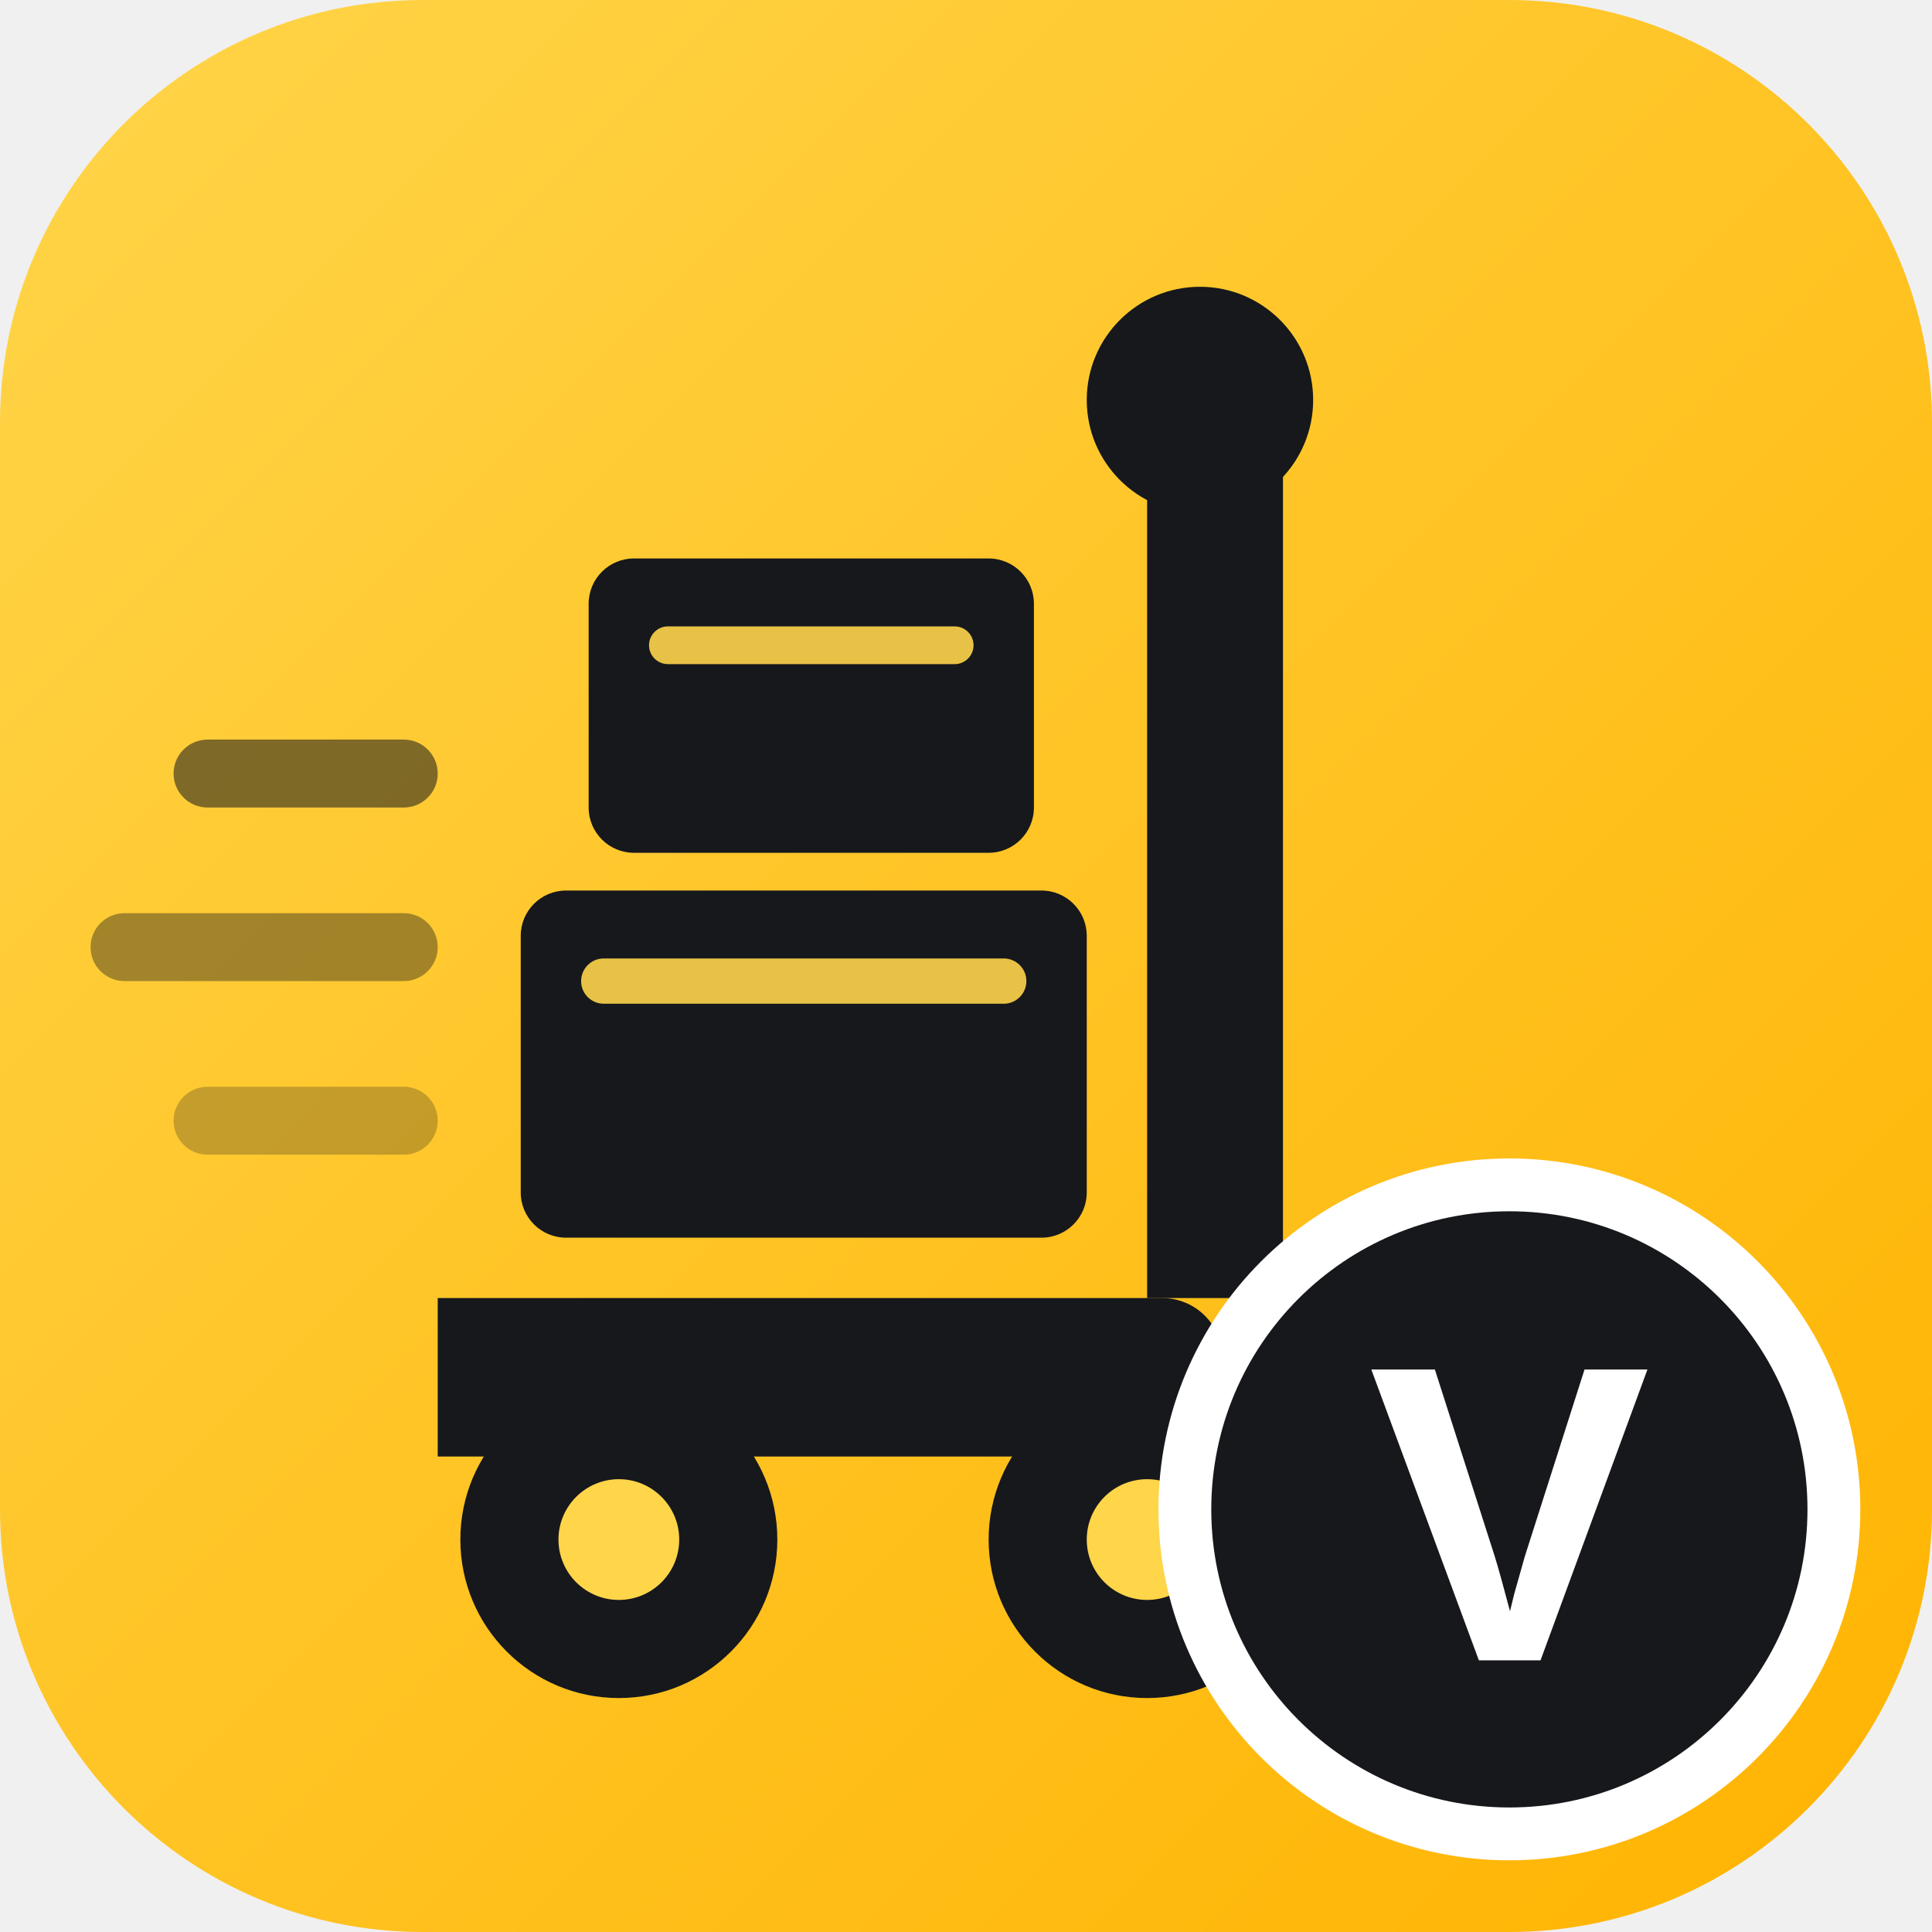
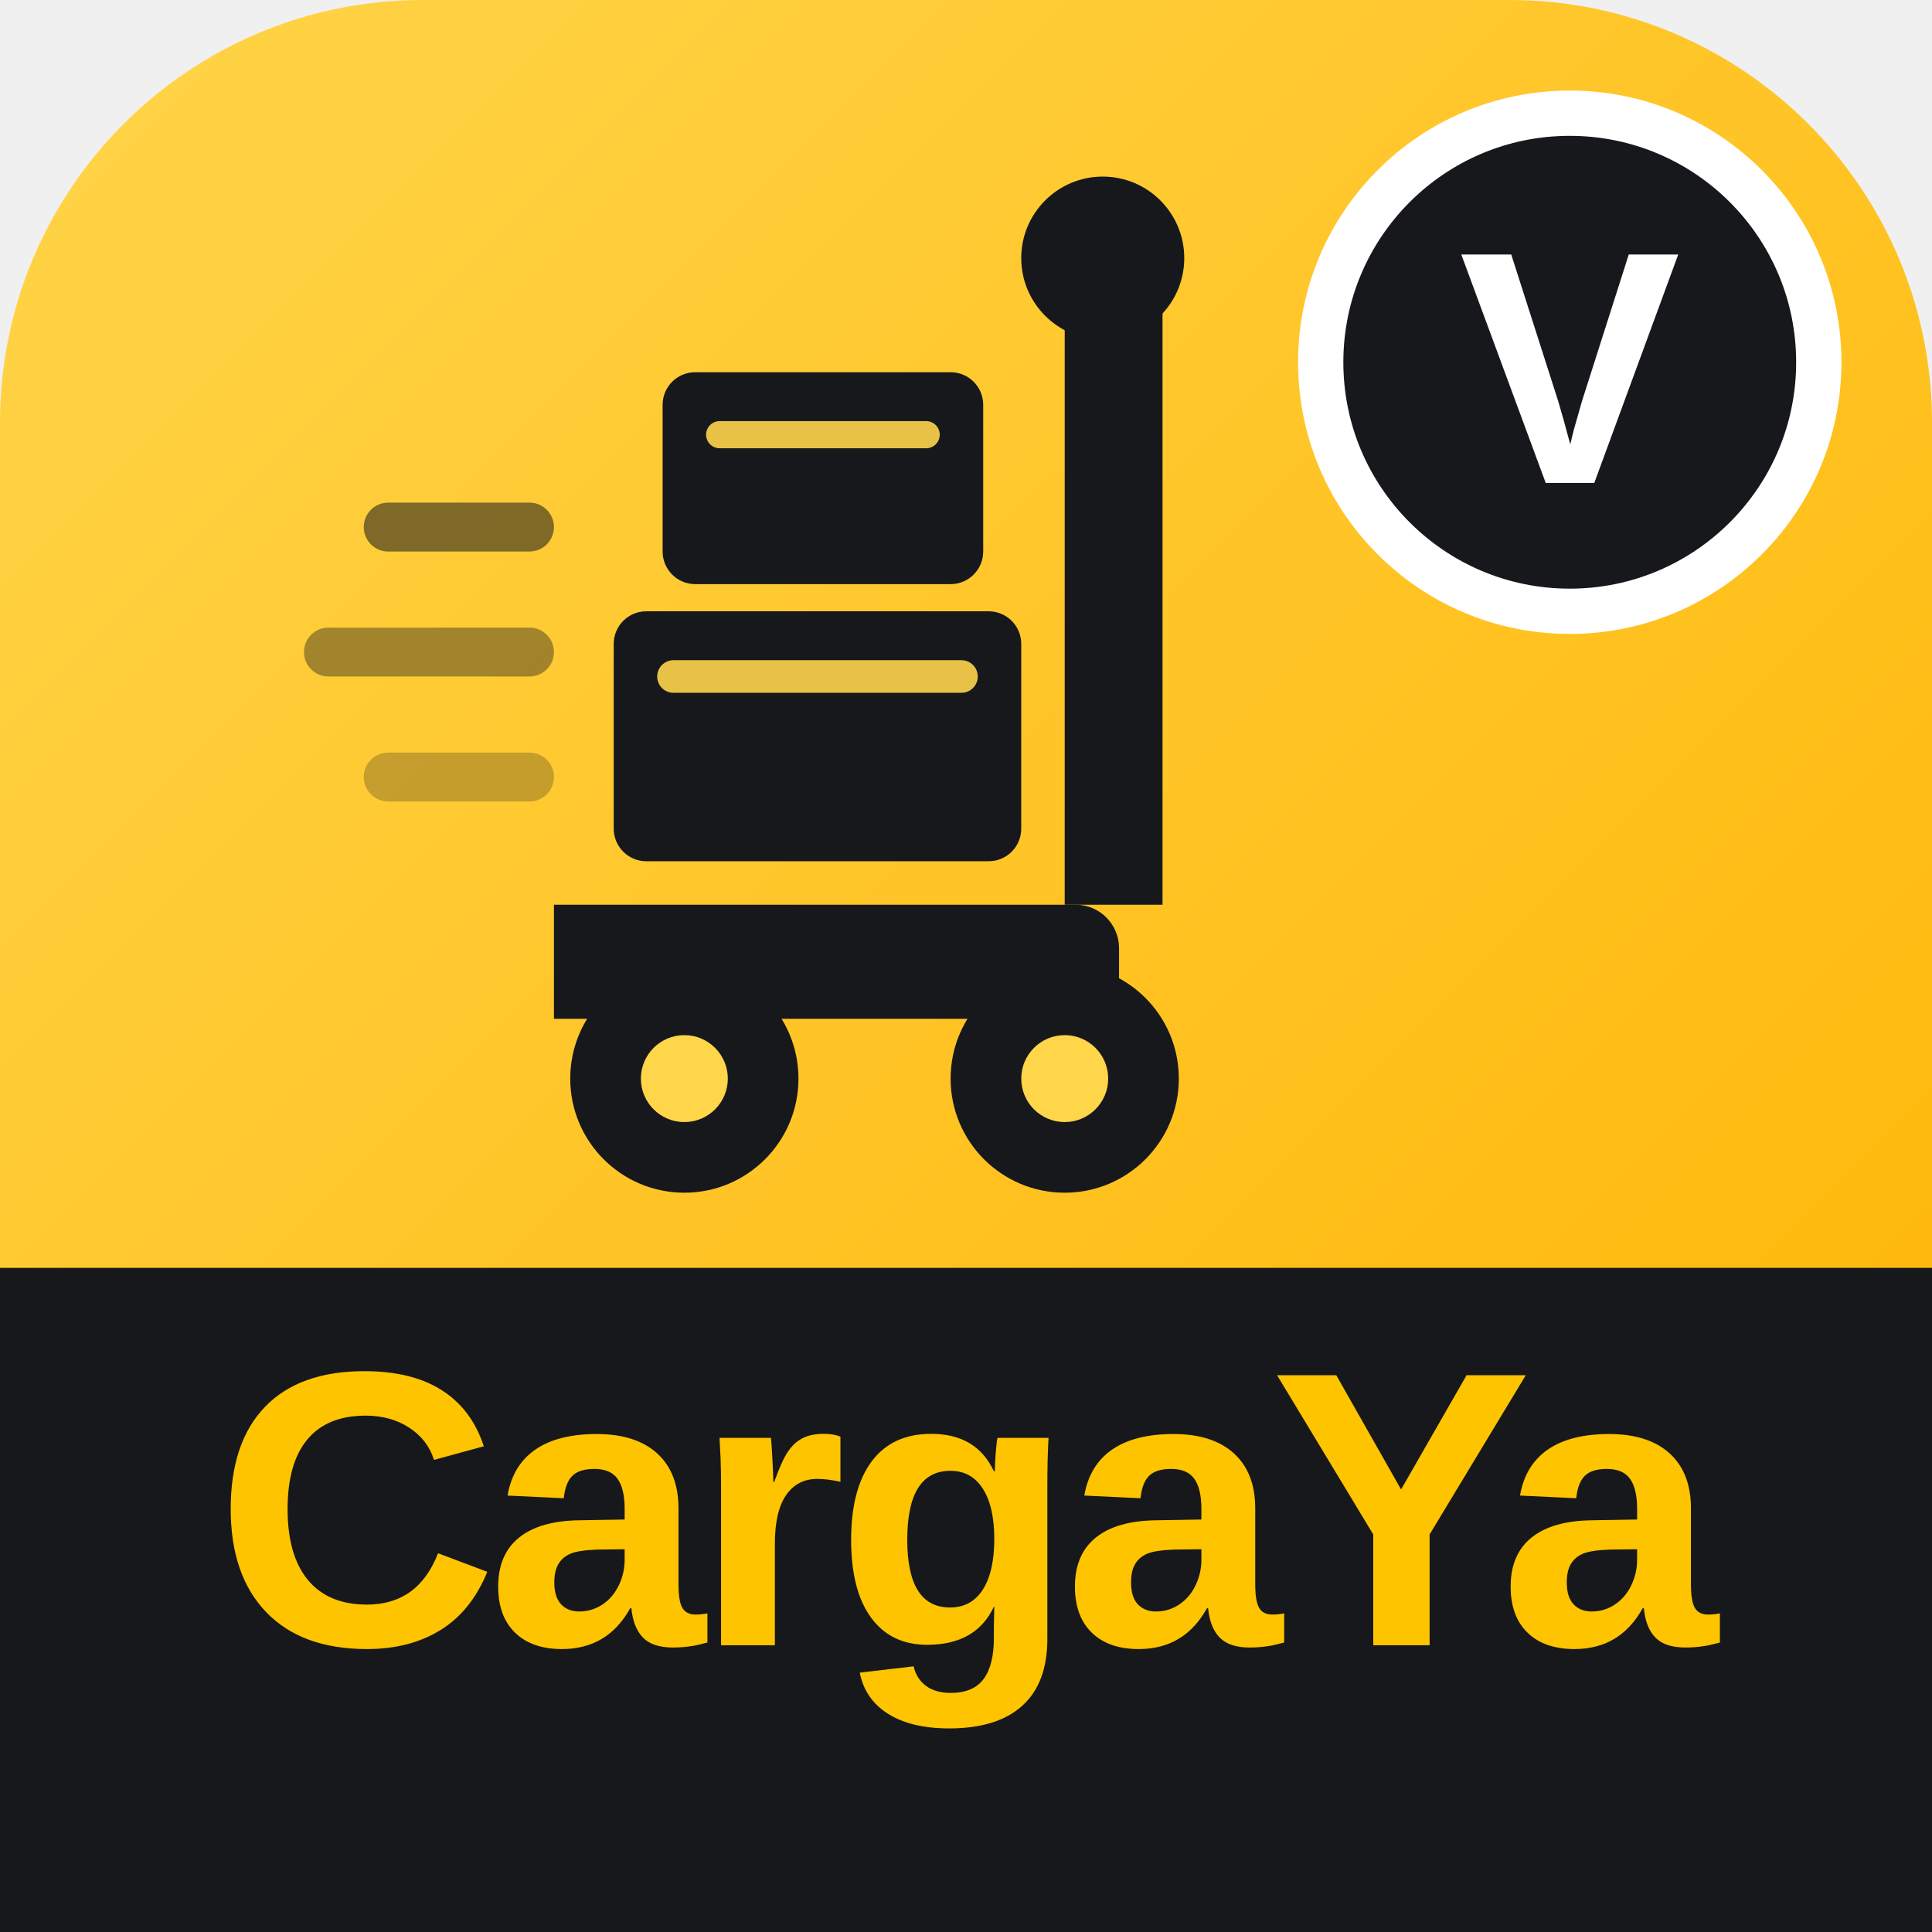
<svg xmlns="http://www.w3.org/2000/svg" viewBox="0 0 512 512">
  <defs>
    <linearGradient id="g" x1="0" y1="0" x2="1" y2="1">
      <stop offset="0" stop-color="#ffd54a" />
      <stop offset="1" stop-color="#ffb300" />
    </linearGradient>
  </defs>
  <rect width="512" height="512" rx="112" fill="url(#g)" />
  <g transform="">
-     <g transform="translate(76 86)">
+     <g transform="translate(118 54) scale(.72)">
      <rect x="62" y="150" width="150" height="92" rx="12" fill="#16181c" />
      <rect x="80" y="62" width="118" height="78" rx="12" fill="#16181c" />
      <rect x="78" y="168" width="118" height="12" rx="6" fill="#ffd54a" opacity=".9" />
      <rect x="96" y="80" width="86" height="10" rx="5" fill="#ffd54a" opacity=".9" />
      <path d="M40 258 H232 a16 16 0 0 1 16 16 v10 a16 16 0 0 1 -16 16 H40 Z" fill="#16181c" />
      <path d="M228 0 h22 a14 14 0 0 1 14 14 v244 h-36 Z" fill="#16181c" />
      <circle cx="242" cy="20" r="30" fill="#16181c" />
      <circle cx="88" cy="322" r="42" fill="#16181c" />
      <circle cx="88" cy="322" r="16" fill="#ffd54a" />
      <circle cx="228" cy="322" r="42" fill="#16181c" />
      <circle cx="228" cy="322" r="16" fill="#ffd54a" />
      <rect x="-30" y="110" width="70" height="18" rx="9" fill="#16181c" opacity=".55" />
      <rect x="-52" y="156" width="92" height="18" rx="9" fill="#16181c" opacity=".4" />
      <rect x="-30" y="202" width="70" height="18" rx="9" fill="#16181c" opacity=".25" />
    </g>
-     <circle cx="400" cy="400" r="86" fill="#16181c" stroke="#fff" stroke-width="14" />
-     <text x="400" y="440" text-anchor="middle" font-family="Arial Black,Arial,Helvetica,sans-serif" font-weight="900" font-size="112" fill="#fff">V</text>
+     <rect x="0" y="336" width="512" height="176" fill="#16181c" opacity="1" />
+     <text x="256" y="436" text-anchor="middle" font-family="Arial Black,Arial,Helvetica,sans-serif" font-weight="900" font-size="104" fill="#ffc400" letter-spacing="-3">CargaYa</text>
+     <circle cx="416" cy="96" r="66" fill="#16181c" stroke="#fff" stroke-width="12" />
+     <text x="416" y="128" text-anchor="middle" font-family="Arial Black,Arial,Helvetica,sans-serif" font-weight="900" font-size="88" fill="#fff">V</text>
  </g>
</svg>
